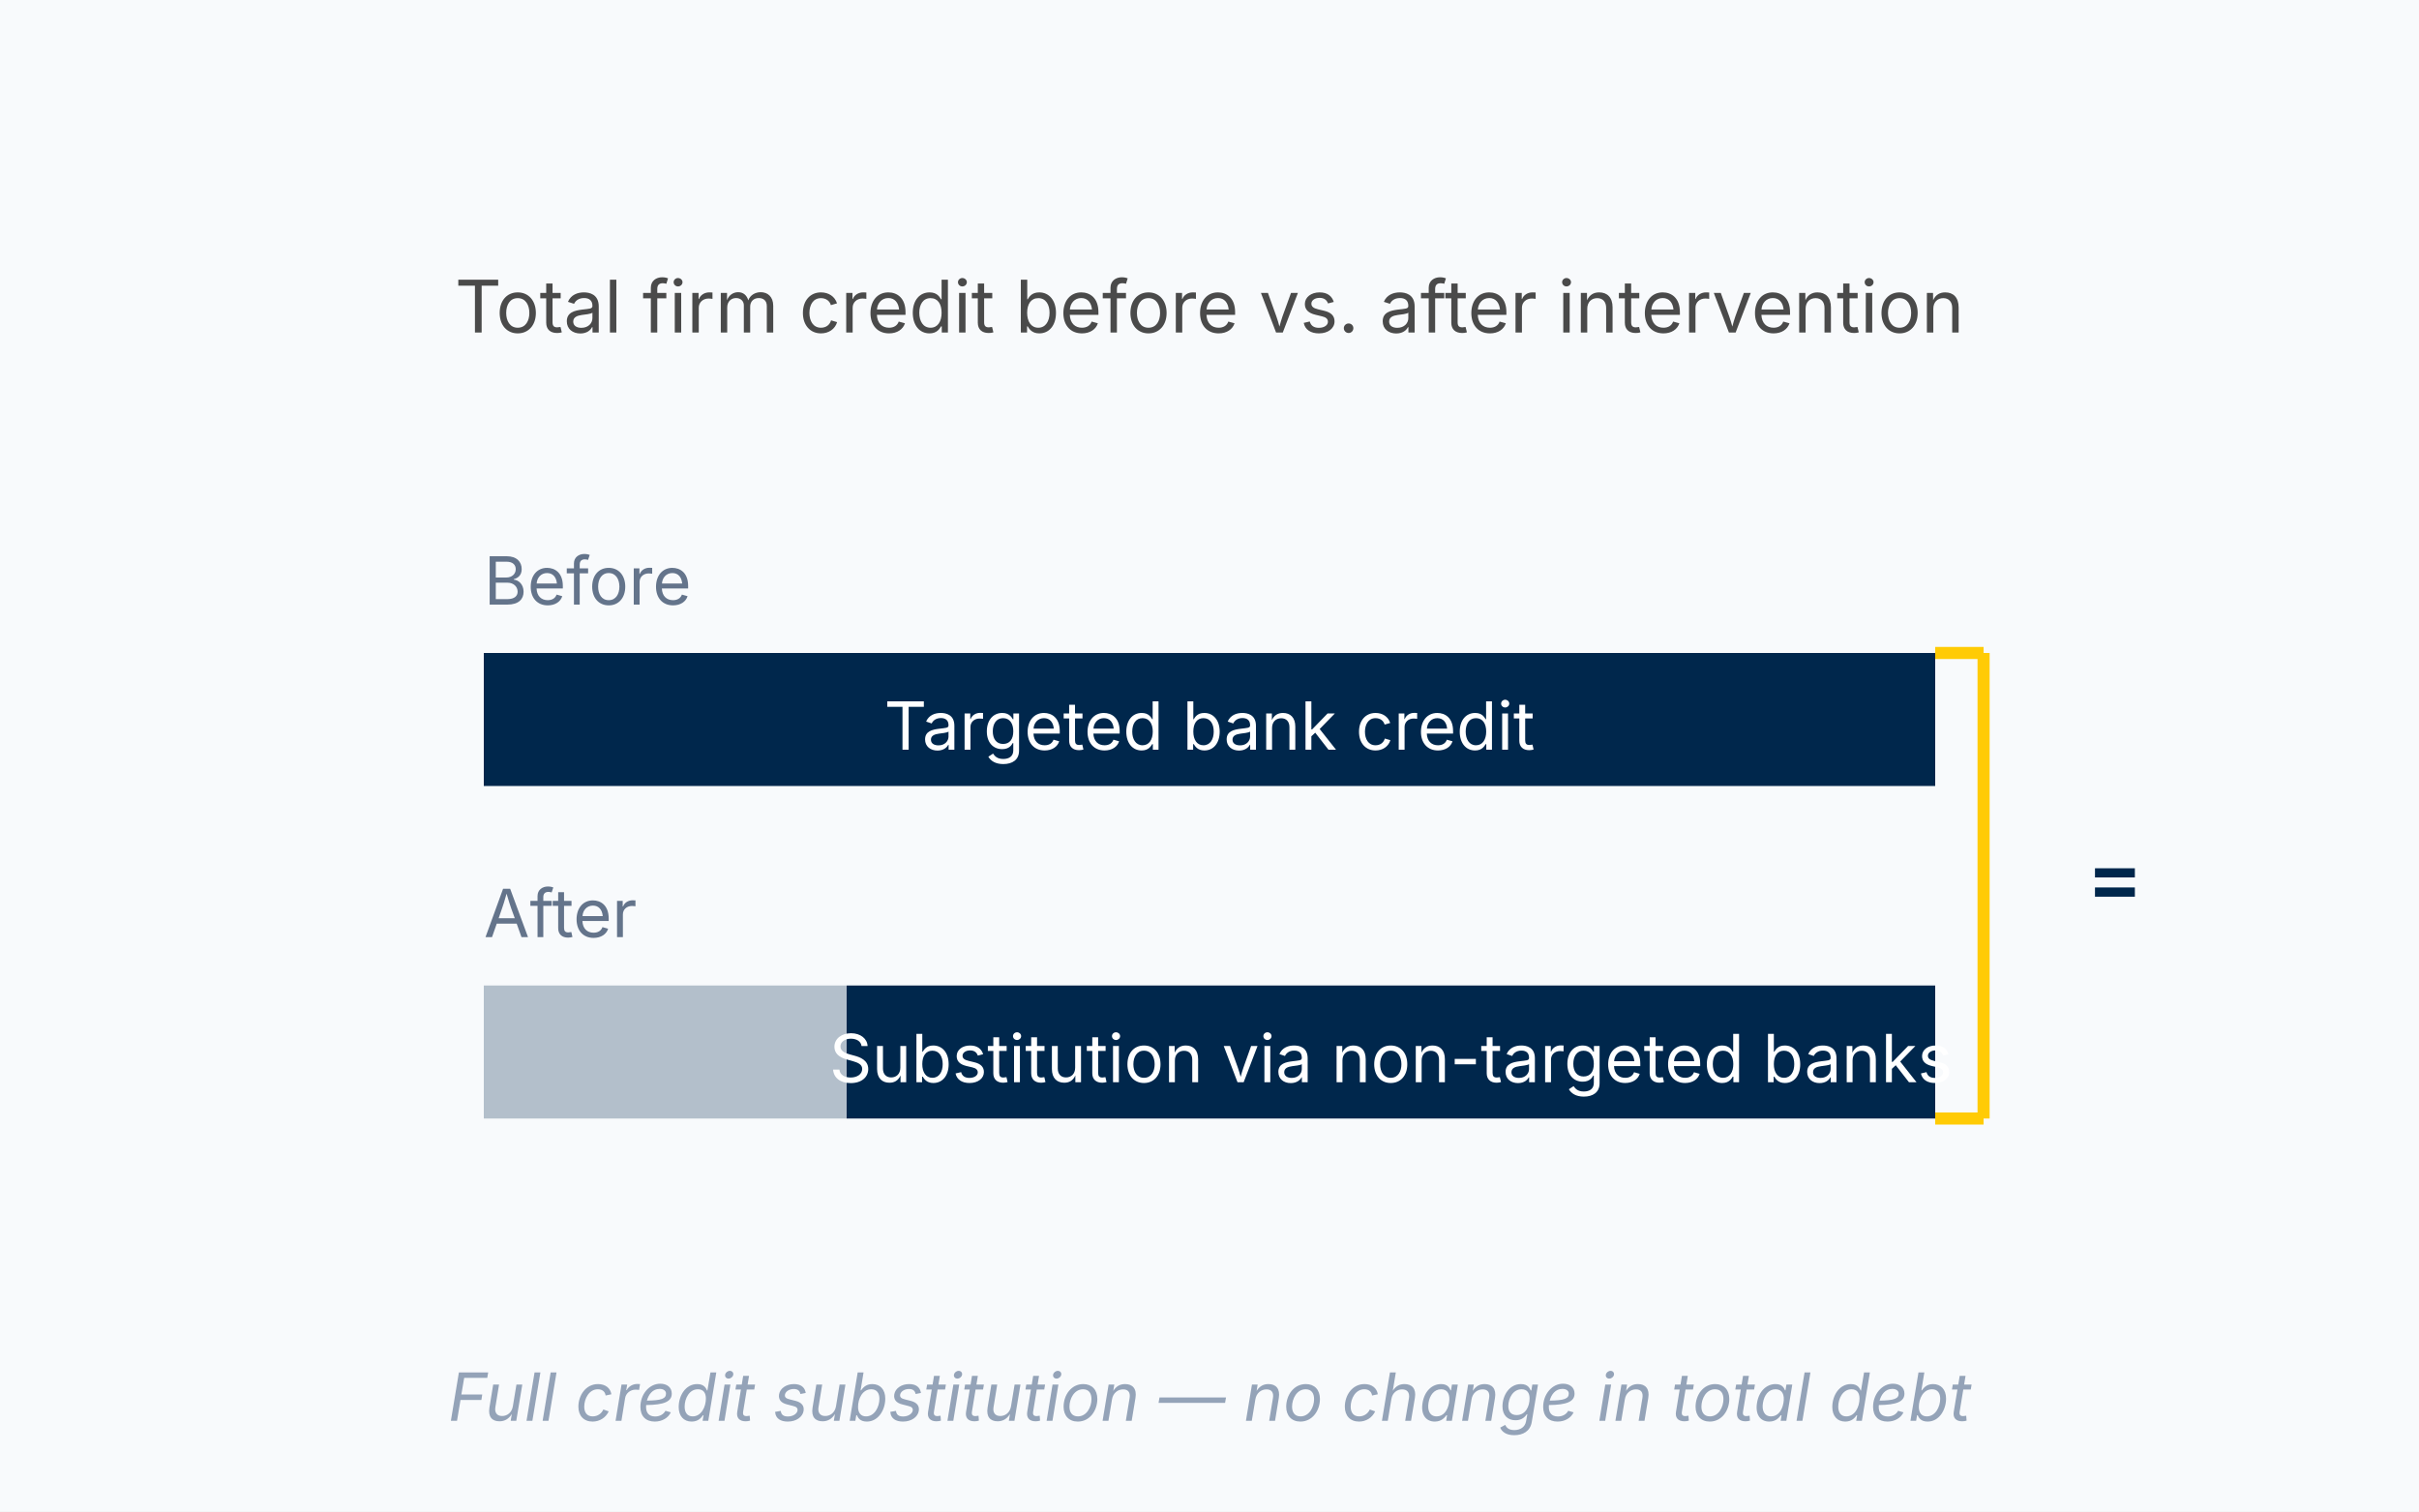
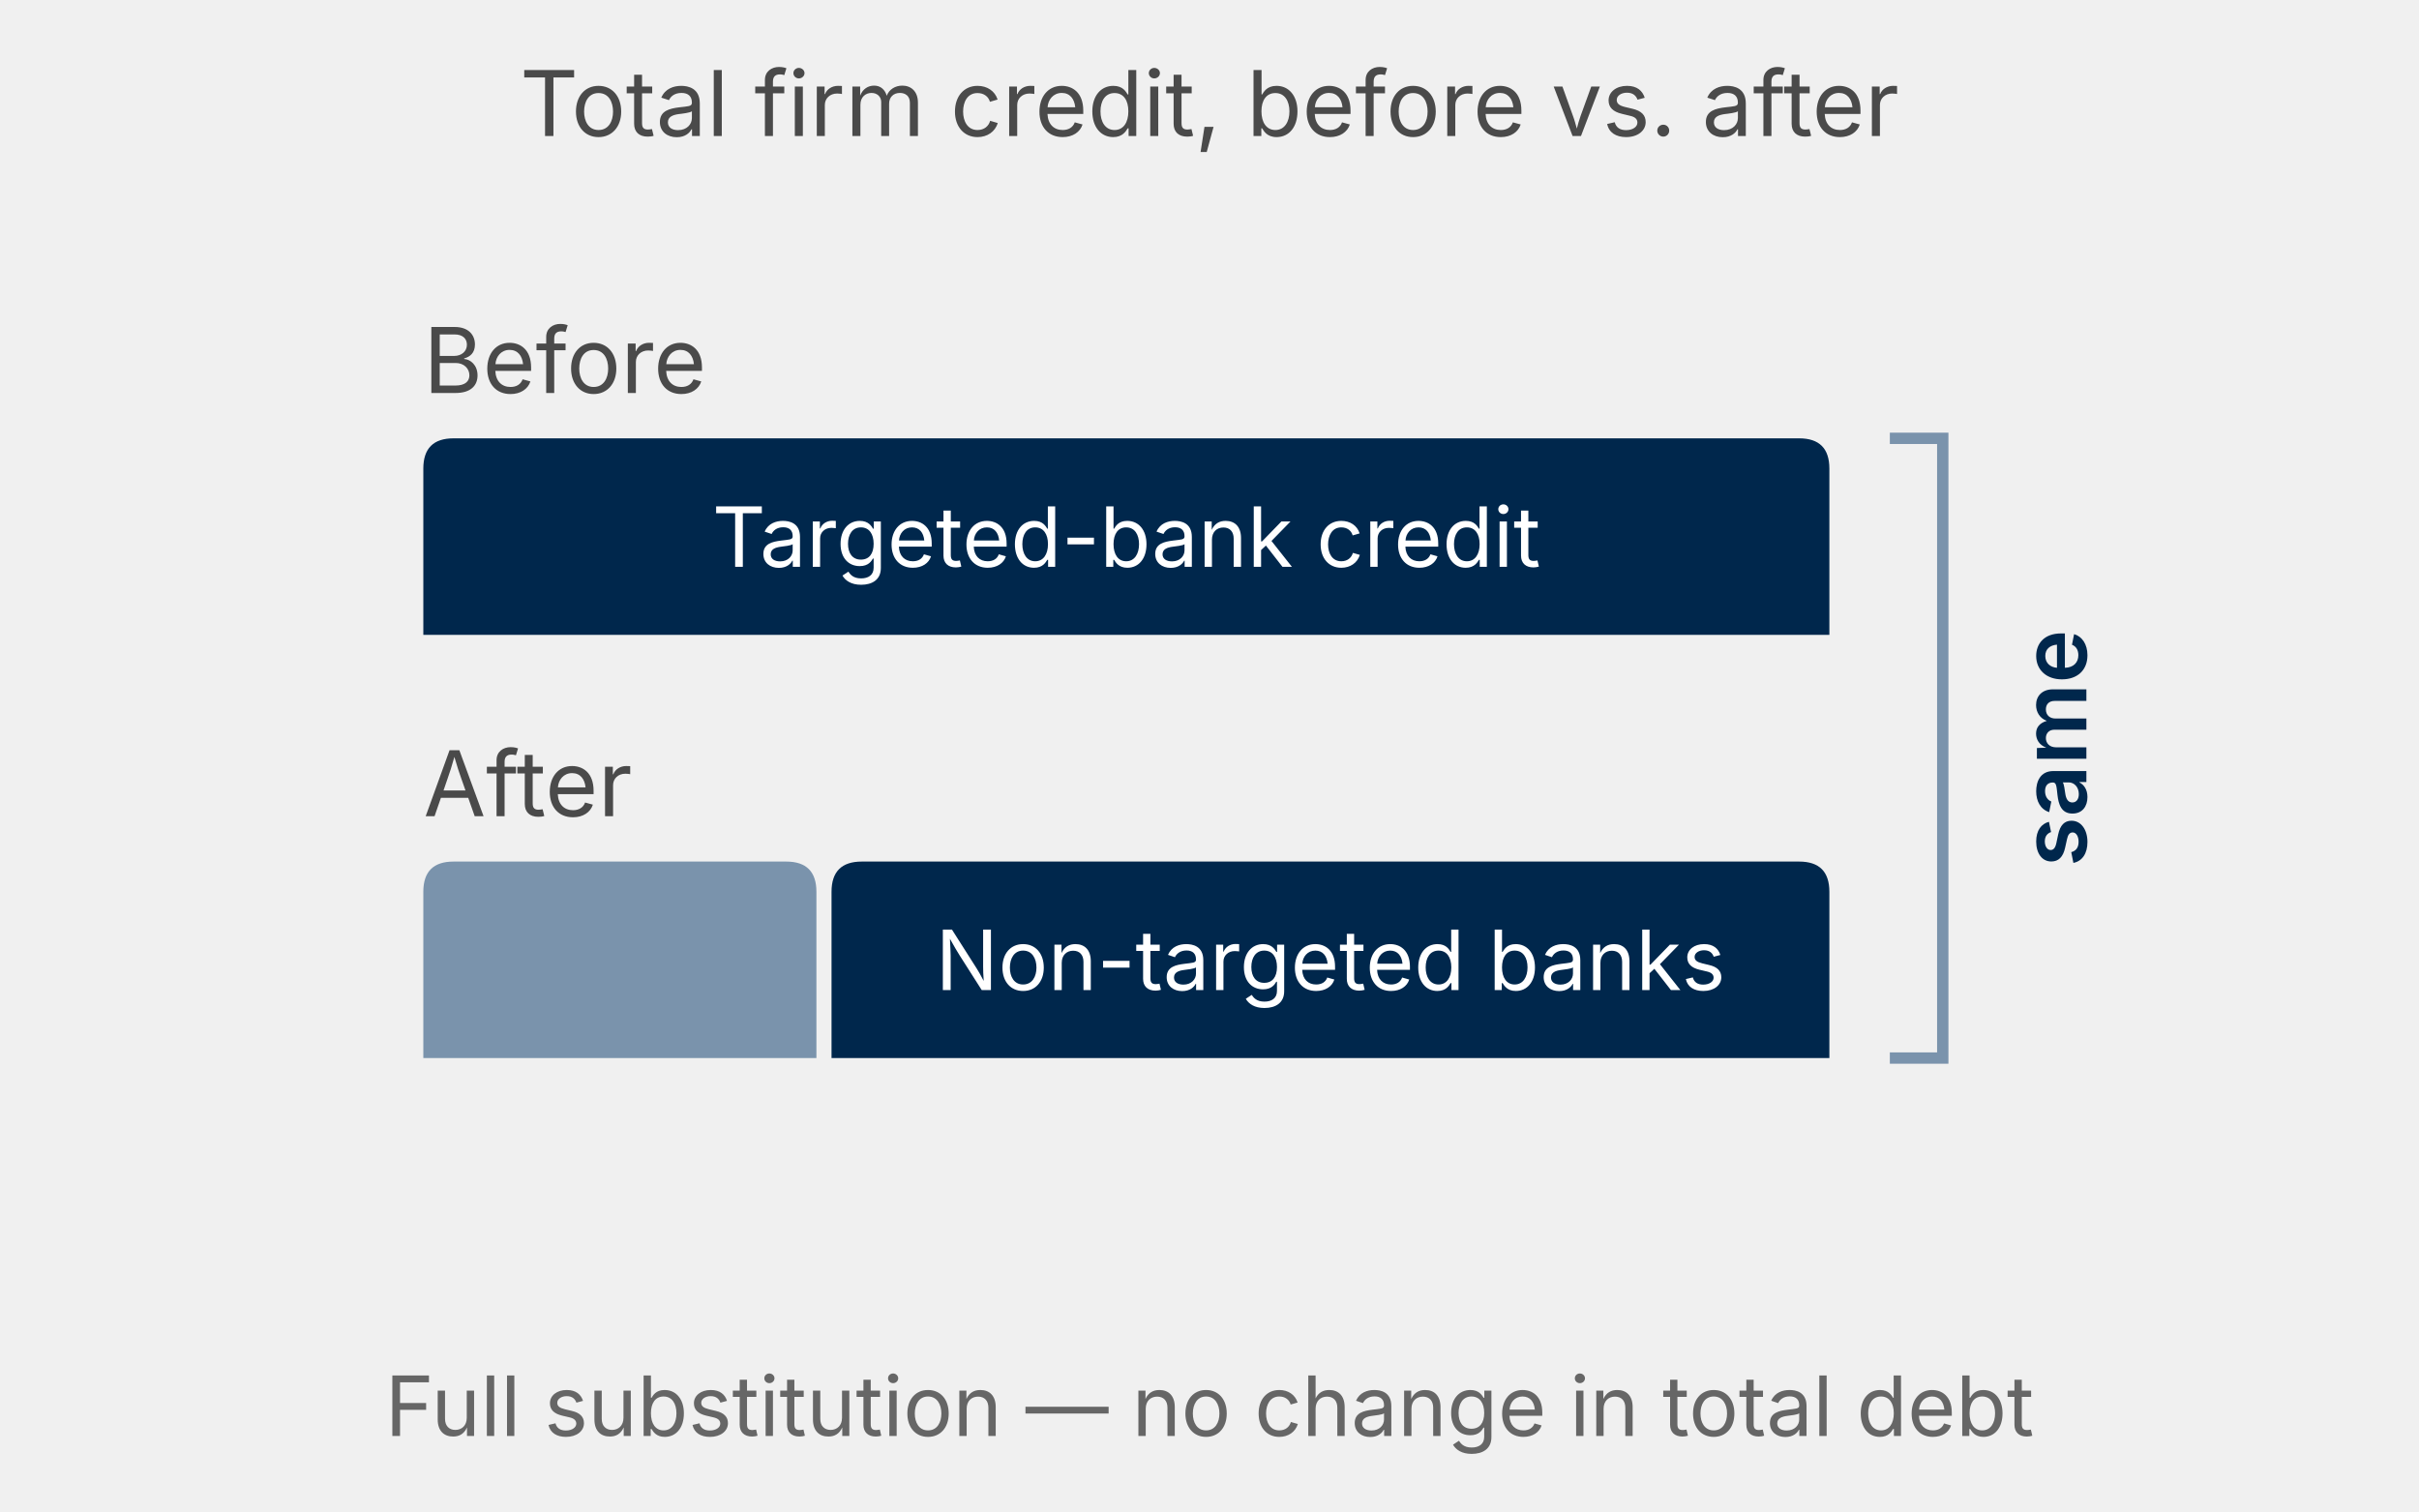
- <svg xmlns="http://www.w3.org/2000/svg" viewBox="0 0 400 250" font-family="Inter, -apple-system, system-ui, sans-serif">
-   <rect width="400" height="250" fill="#f8fafc" />
-   <text x="200" y="55" text-anchor="middle" font-size="12" fill="#4a4a4a">Total firm credit before vs. after intervention</text>
-   <text x="80" y="100" font-size="11" fill="#64748b">Before</text>
-   <rect x="80" y="108" width="240" height="22" fill="#00274C" />
-   <text x="200" y="124" text-anchor="middle" font-size="11" fill="#ffffff">Targeted bank credit</text>
-   <text x="80" y="155" font-size="11" fill="#64748b">After</text>
-   <rect x="80" y="163" width="60" height="22" fill="#00274C" opacity="0.28" />
-   <rect x="140" y="163" width="180" height="22" fill="#00274C" />
-   <text x="230" y="179" text-anchor="middle" font-size="11" fill="#ffffff">Substitution via non-targeted banks</text>
-   <line x1="320" y1="108" x2="328" y2="108" stroke="#FFCB05" stroke-width="2" />
-   <line x1="320" y1="185" x2="328" y2="185" stroke="#FFCB05" stroke-width="2" />
-   <line x1="328" y1="108" x2="328" y2="185" stroke="#FFCB05" stroke-width="2" />
-   <text x="345" y="150" font-size="14" font-weight="600" fill="#00274C">=</text>
-   <text x="200" y="235" text-anchor="middle" font-size="11" fill="#94a3b8" font-style="italic">Full credit substitution — no change in total debt</text>
+ <svg xmlns="http://www.w3.org/2000/svg" viewBox="0 0 320 200" font-family="Inter, -apple-system, system-ui, sans-serif">
+   <text x="160" y="18" text-anchor="middle" font-size="12" fill="#4a4a4a">Total firm credit, before vs. after</text>
+   <text x="56" y="52" font-size="12" fill="#4a4a4a">Before</text>
+   <path d="M56 84 L56 62 Q56 58 60 58 L238 58 Q242 58 242 62 L242 84 Z" fill="#00274C" />
+   <text x="149" y="75" text-anchor="middle" font-size="11" fill="#ffffff">Targeted-bank credit</text>
+   <text x="56" y="108" font-size="12" fill="#4a4a4a">After</text>
+   <path d="M56 140 L56 118 Q56 114 60 114 L104 114 Q108 114 108 118 L108 140 Z" fill="#7A93AC" />
+   <path d="M110 140 L110 118 Q110 114 114 114 L238 114 Q242 114 242 118 L242 140 Z" fill="#00274C" />
+   <text x="176" y="131" text-anchor="middle" font-size="11" fill="#ffffff">Non-targeted banks</text>
+   <path d="M250 58 L257 58 L257 140 L250 140" fill="none" stroke="#7A93AC" stroke-width="1.5" />
+   <text x="272" y="103" text-anchor="middle" font-size="12" font-weight="600" fill="#00274C" transform="rotate(-90 272 99)">same</text>
+   <text x="160" y="190" text-anchor="middle" font-size="11" fill="#666666">Full substitution — no change in total debt</text>
</svg>
